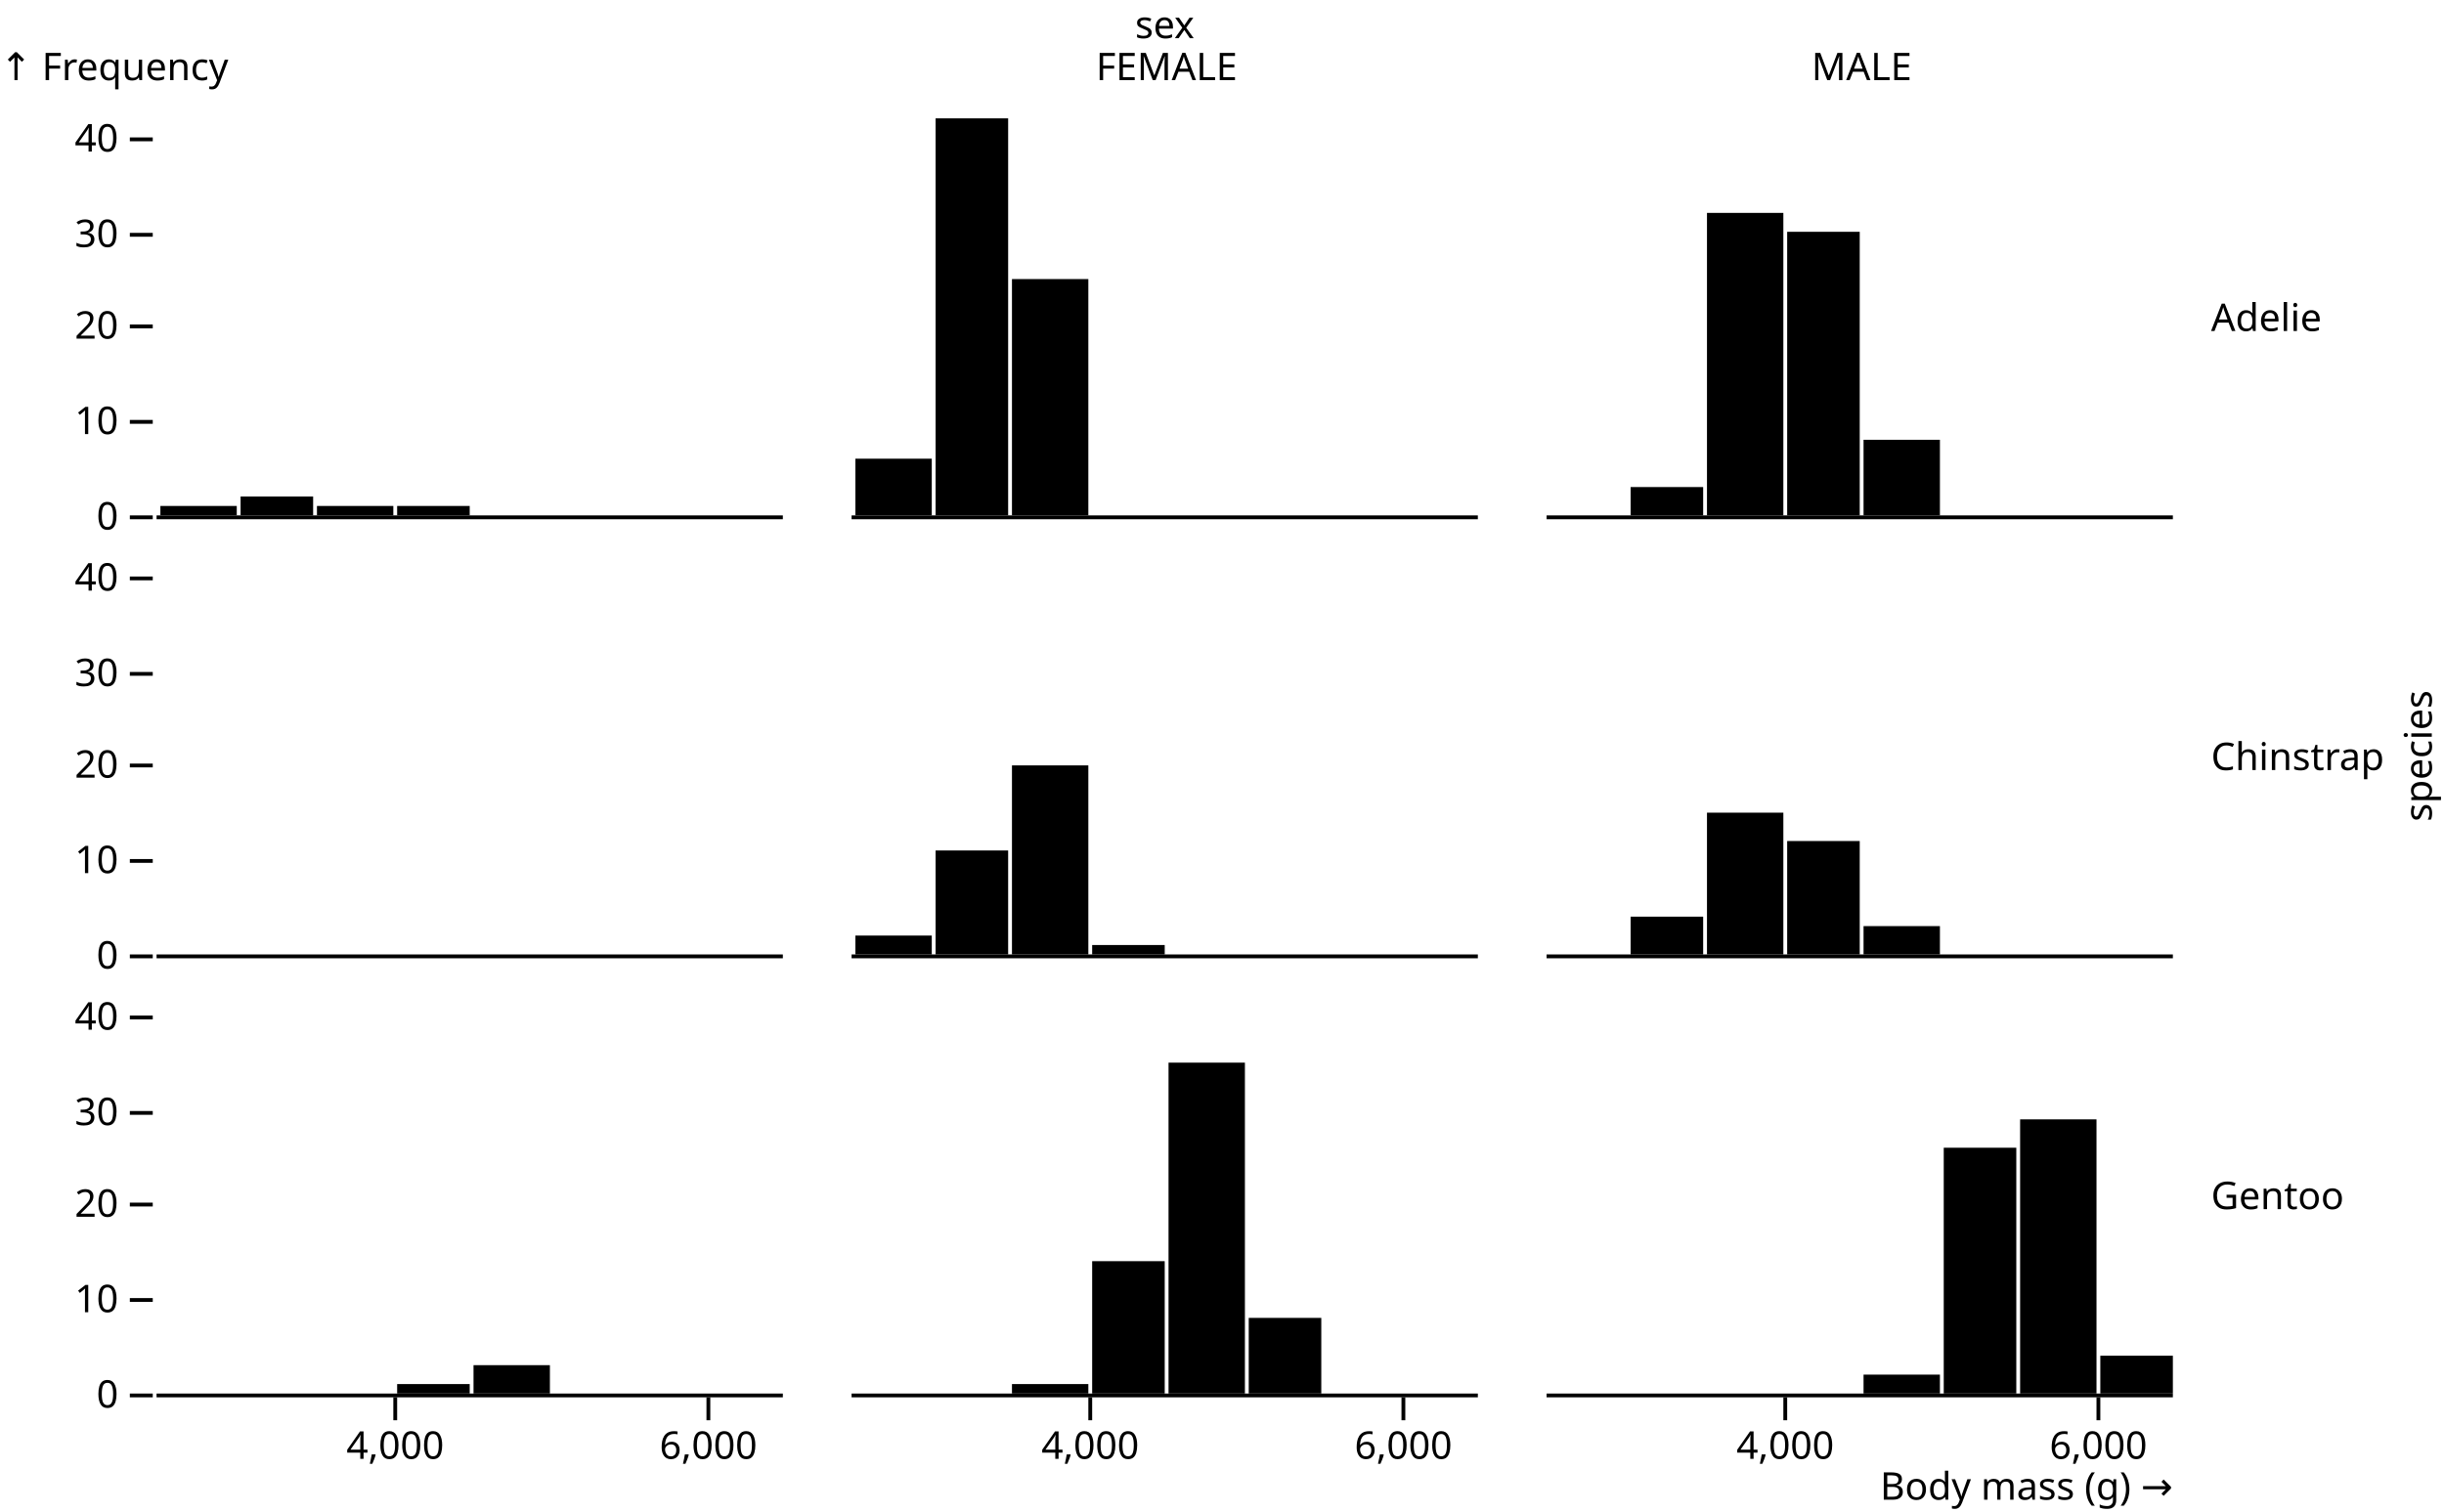
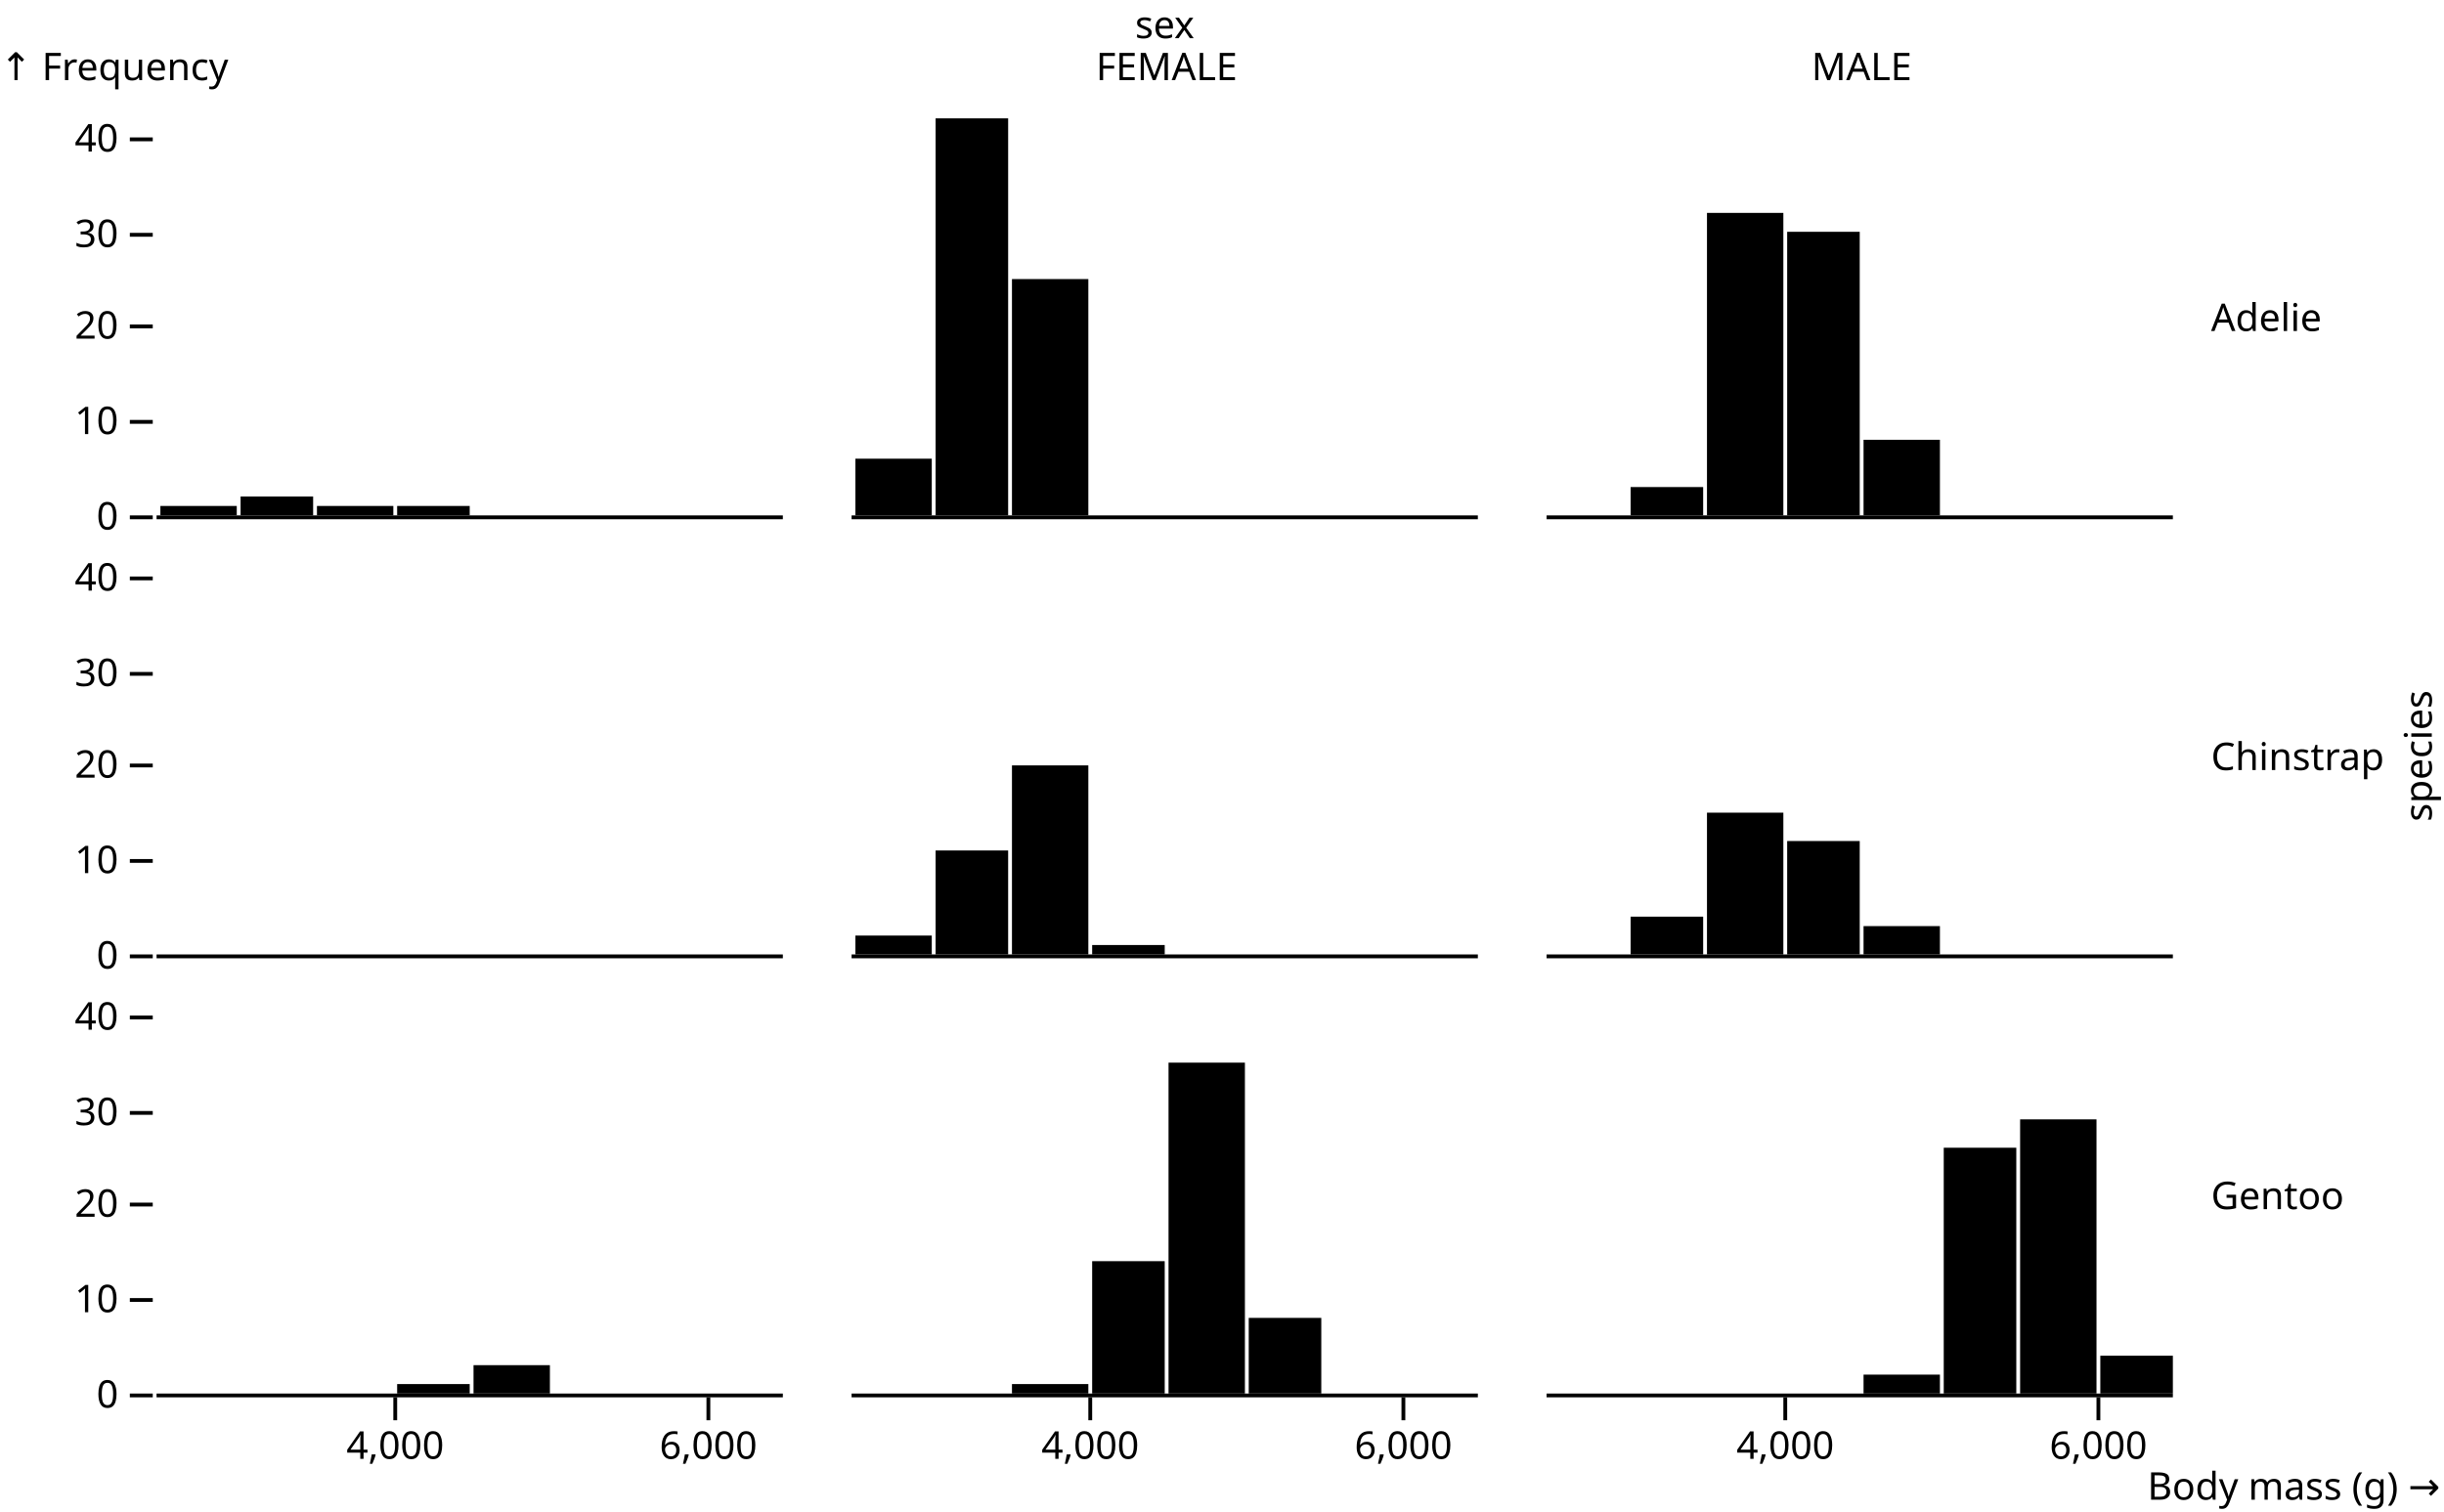
<svg xmlns="http://www.w3.org/2000/svg" viewBox="0,0,640,396" class="plot" fill="currentColor" stroke-miterlimit="1" text-anchor="middle" font-size="10" font-family="sans-serif" style="max-width: 640px; display: block; background: white;">
  <style>
    .plot text {
      white-space: pre;
    }
  </style>
  <g transform="translate(570,0)" fill="none" text-anchor="start">
    <g class="tick" opacity="1" transform="translate(0,83.5)">
      <line stroke="currentColor" x2="0" />
      <text fill="currentColor" x="9" dy="0.32em">Adelie</text>
    </g>
    <g class="tick" opacity="1" transform="translate(0,198.5)">
      <line stroke="currentColor" x2="0" />
      <text fill="currentColor" x="9" dy="0.32em">Chinstrap</text>
    </g>
    <g class="tick" opacity="1" transform="translate(0,313.5)">
      <line stroke="currentColor" x2="0" />
      <text fill="currentColor" x="9" dy="0.32em">Gentoo</text>
    </g>
    <text fill="currentColor" transform="translate(70,198) rotate(-90)" dy="-0.32em" text-anchor="middle">species</text>
  </g>
  <g transform="translate(0,30)" fill="none" text-anchor="middle">
    <g class="tick" opacity="1" transform="translate(123.5,0)">
      <line stroke="currentColor" y2="0" />
      <text fill="currentColor" y="-9" dy="0em" />
    </g>
    <g class="tick" opacity="1" transform="translate(305.5,0)">
      <line stroke="currentColor" y2="0" />
      <text fill="currentColor" y="-9" dy="0em">FEMALE</text>
    </g>
    <g class="tick" opacity="1" transform="translate(487.5,0)">
      <line stroke="currentColor" y2="0" />
      <text fill="currentColor" y="-9" dy="0em">MALE</text>
    </g>
    <text fill="currentColor" transform="translate(305,-30)" dy="1em" text-anchor="middle">sex</text>
  </g>
  <g>
    <g transform="translate(0,31)">
      <g transform="translate(40,0)" fill="none" text-anchor="end">
        <g class="tick" opacity="1" transform="translate(0,104.5)">
          <line stroke="currentColor" x2="-6" />
          <text fill="currentColor" x="-9" dy="0.32em">0</text>
        </g>
        <g class="tick" opacity="1" transform="translate(0,79.5)">
          <line stroke="currentColor" x2="-6" />
          <text fill="currentColor" x="-9" dy="0.32em">10</text>
        </g>
        <g class="tick" opacity="1" transform="translate(0,54.5)">
          <line stroke="currentColor" x2="-6" />
          <text fill="currentColor" x="-9" dy="0.32em">20</text>
        </g>
        <g class="tick" opacity="1" transform="translate(0,30.5)">
          <line stroke="currentColor" x2="-6" />
          <text fill="currentColor" x="-9" dy="0.32em">30</text>
        </g>
        <g class="tick" opacity="1" transform="translate(0,5.5)">
          <line stroke="currentColor" x2="-6" />
          <text fill="currentColor" x="-9" dy="0.32em">40</text>
        </g>
        <text fill="currentColor" transform="translate(-40,0)" dy="-1em" text-anchor="start">↑ Frequency</text>
      </g>
    </g>
    <g transform="translate(0,146)">
      <g transform="translate(40,0)" fill="none" text-anchor="end">
        <g class="tick" opacity="1" transform="translate(0,104.5)">
          <line stroke="currentColor" x2="-6" />
          <text fill="currentColor" x="-9" dy="0.32em">0</text>
        </g>
        <g class="tick" opacity="1" transform="translate(0,79.5)">
          <line stroke="currentColor" x2="-6" />
          <text fill="currentColor" x="-9" dy="0.32em">10</text>
        </g>
        <g class="tick" opacity="1" transform="translate(0,54.5)">
          <line stroke="currentColor" x2="-6" />
          <text fill="currentColor" x="-9" dy="0.32em">20</text>
        </g>
        <g class="tick" opacity="1" transform="translate(0,30.5)">
          <line stroke="currentColor" x2="-6" />
          <text fill="currentColor" x="-9" dy="0.32em">30</text>
        </g>
        <g class="tick" opacity="1" transform="translate(0,5.5)">
          <line stroke="currentColor" x2="-6" />
          <text fill="currentColor" x="-9" dy="0.32em">40</text>
        </g>
      </g>
    </g>
    <g transform="translate(0,261)">
      <g transform="translate(40,0)" fill="none" text-anchor="end">
        <g class="tick" opacity="1" transform="translate(0,104.5)">
          <line stroke="currentColor" x2="-6" />
          <text fill="currentColor" x="-9" dy="0.32em">0</text>
        </g>
        <g class="tick" opacity="1" transform="translate(0,79.5)">
          <line stroke="currentColor" x2="-6" />
          <text fill="currentColor" x="-9" dy="0.32em">10</text>
        </g>
        <g class="tick" opacity="1" transform="translate(0,54.5)">
          <line stroke="currentColor" x2="-6" />
          <text fill="currentColor" x="-9" dy="0.32em">20</text>
        </g>
        <g class="tick" opacity="1" transform="translate(0,30.5)">
          <line stroke="currentColor" x2="-6" />
          <text fill="currentColor" x="-9" dy="0.32em">30</text>
        </g>
        <g class="tick" opacity="1" transform="translate(0,5.5)">
          <line stroke="currentColor" x2="-6" />
          <text fill="currentColor" x="-9" dy="0.32em">40</text>
        </g>
      </g>
    </g>
    <g transform="translate(41,0)">
      <g transform="translate(0,366)" fill="none" text-anchor="middle">
        <g class="tick" opacity="1" transform="translate(62.5,0)">
          <line stroke="currentColor" y2="6" />
          <text fill="currentColor" y="9" dy="0.71em">4,000</text>
        </g>
        <g class="tick" opacity="1" transform="translate(144.5,0)">
          <line stroke="currentColor" y2="6" />
          <text fill="currentColor" y="9" dy="0.71em">6,000</text>
        </g>
      </g>
    </g>
    <g transform="translate(223,0)">
      <g transform="translate(0,366)" fill="none" text-anchor="middle">
        <g class="tick" opacity="1" transform="translate(62.5,0)">
          <line stroke="currentColor" y2="6" />
          <text fill="currentColor" y="9" dy="0.71em">4,000</text>
        </g>
        <g class="tick" opacity="1" transform="translate(144.5,0)">
          <line stroke="currentColor" y2="6" />
          <text fill="currentColor" y="9" dy="0.71em">6,000</text>
        </g>
      </g>
    </g>
    <g transform="translate(405,0)">
      <g transform="translate(0,366)" fill="none" text-anchor="middle">
        <g class="tick" opacity="1" transform="translate(62.5,0)">
          <line stroke="currentColor" y2="6" />
          <text fill="currentColor" y="9" dy="0.71em">4,000</text>
        </g>
        <g class="tick" opacity="1" transform="translate(144.5,0)">
          <line stroke="currentColor" y2="6" />
          <text fill="currentColor" y="9" dy="0.71em">6,000</text>
        </g>
-         <text fill="currentColor" transform="translate(164,30)" dy="-0.32em" text-anchor="end">Body mass (g) →</text>
+         <text fill="currentColor" transform="translate(234,30)" dy="-0.32em" text-anchor="end">Body mass (g) →</text>
      </g>
    </g>
    <g transform="translate(41,31)">
      <g transform="translate(0,0)">
        <rect x="1" y="101.524" width="20" height="2.476" />
        <rect x="22" y="99.048" width="19" height="4.952" />
        <rect x="42" y="101.524" width="20" height="2.476" />
        <rect x="63" y="101.524" width="19" height="2.476" />
      </g>
      <g stroke="currentColor" transform="translate(0,0.5)">
        <line x1="0" x2="164" y1="104" y2="104" />
      </g>
    </g>
    <g transform="translate(41,146)">
      <g transform="translate(0,0)" />
      <g stroke="currentColor" transform="translate(0,0.5)">
        <line x1="0" x2="164" y1="104" y2="104" />
      </g>
    </g>
    <g transform="translate(41,261)">
      <g transform="translate(0,0)">
        <rect x="63" y="101.524" width="19" height="2.476" />
        <rect x="83" y="96.571" width="20" height="7.429" />
      </g>
      <g stroke="currentColor" transform="translate(0,0.5)">
        <line x1="0" x2="164" y1="104" y2="104" />
      </g>
    </g>
    <g transform="translate(223,31)">
      <g transform="translate(0,0)">
        <rect x="1" y="89.143" width="20" height="14.857" />
        <rect x="22" y="0" width="19" height="104" />
        <rect x="42" y="42.095" width="20" height="61.905" />
      </g>
      <g stroke="currentColor" transform="translate(0,0.5)">
        <line x1="0" x2="164" y1="104" y2="104" />
      </g>
    </g>
    <g transform="translate(223,146)">
      <g transform="translate(0,0)">
        <rect x="1" y="99.048" width="20" height="4.952" />
        <rect x="22" y="76.762" width="19" height="27.238" />
        <rect x="42" y="54.476" width="20" height="49.524" />
        <rect x="63" y="101.524" width="19" height="2.476" />
      </g>
      <g stroke="currentColor" transform="translate(0,0.5)">
        <line x1="0" x2="164" y1="104" y2="104" />
      </g>
    </g>
    <g transform="translate(223,261)">
      <g transform="translate(0,0)">
        <rect x="42" y="101.524" width="20" height="2.476" />
        <rect x="63" y="69.333" width="19" height="34.667" />
        <rect x="83" y="17.333" width="20" height="86.667" />
        <rect x="104" y="84.19" width="19" height="19.81" />
      </g>
      <g stroke="currentColor" transform="translate(0,0.5)">
        <line x1="0" x2="164" y1="104" y2="104" />
      </g>
    </g>
    <g transform="translate(405,31)">
      <g transform="translate(0,0)">
        <rect x="22" y="96.571" width="19" height="7.429" />
        <rect x="42" y="24.762" width="20" height="79.238" />
        <rect x="63" y="29.714" width="19" height="74.286" />
        <rect x="83" y="84.19" width="20" height="19.81" />
      </g>
      <g stroke="currentColor" transform="translate(0,0.5)">
        <line x1="0" x2="164" y1="104" y2="104" />
      </g>
    </g>
    <g transform="translate(405,146)">
      <g transform="translate(0,0)">
        <rect x="22" y="94.095" width="19" height="9.905" />
        <rect x="42" y="66.857" width="20" height="37.143" />
        <rect x="63" y="74.286" width="19" height="29.714" />
        <rect x="83" y="96.571" width="20" height="7.429" />
      </g>
      <g stroke="currentColor" transform="translate(0,0.5)">
        <line x1="0" x2="164" y1="104" y2="104" />
      </g>
    </g>
    <g transform="translate(405,261)">
      <g transform="translate(0,0)">
        <rect x="83" y="99.048" width="20" height="4.952" />
        <rect x="104" y="39.619" width="19" height="64.381" />
        <rect x="124" y="32.19" width="20" height="71.81" />
        <rect x="145" y="94.095" width="19" height="9.905" />
      </g>
      <g stroke="currentColor" transform="translate(0,0.5)">
        <line x1="0" x2="164" y1="104" y2="104" />
      </g>
    </g>
  </g>
</svg>
